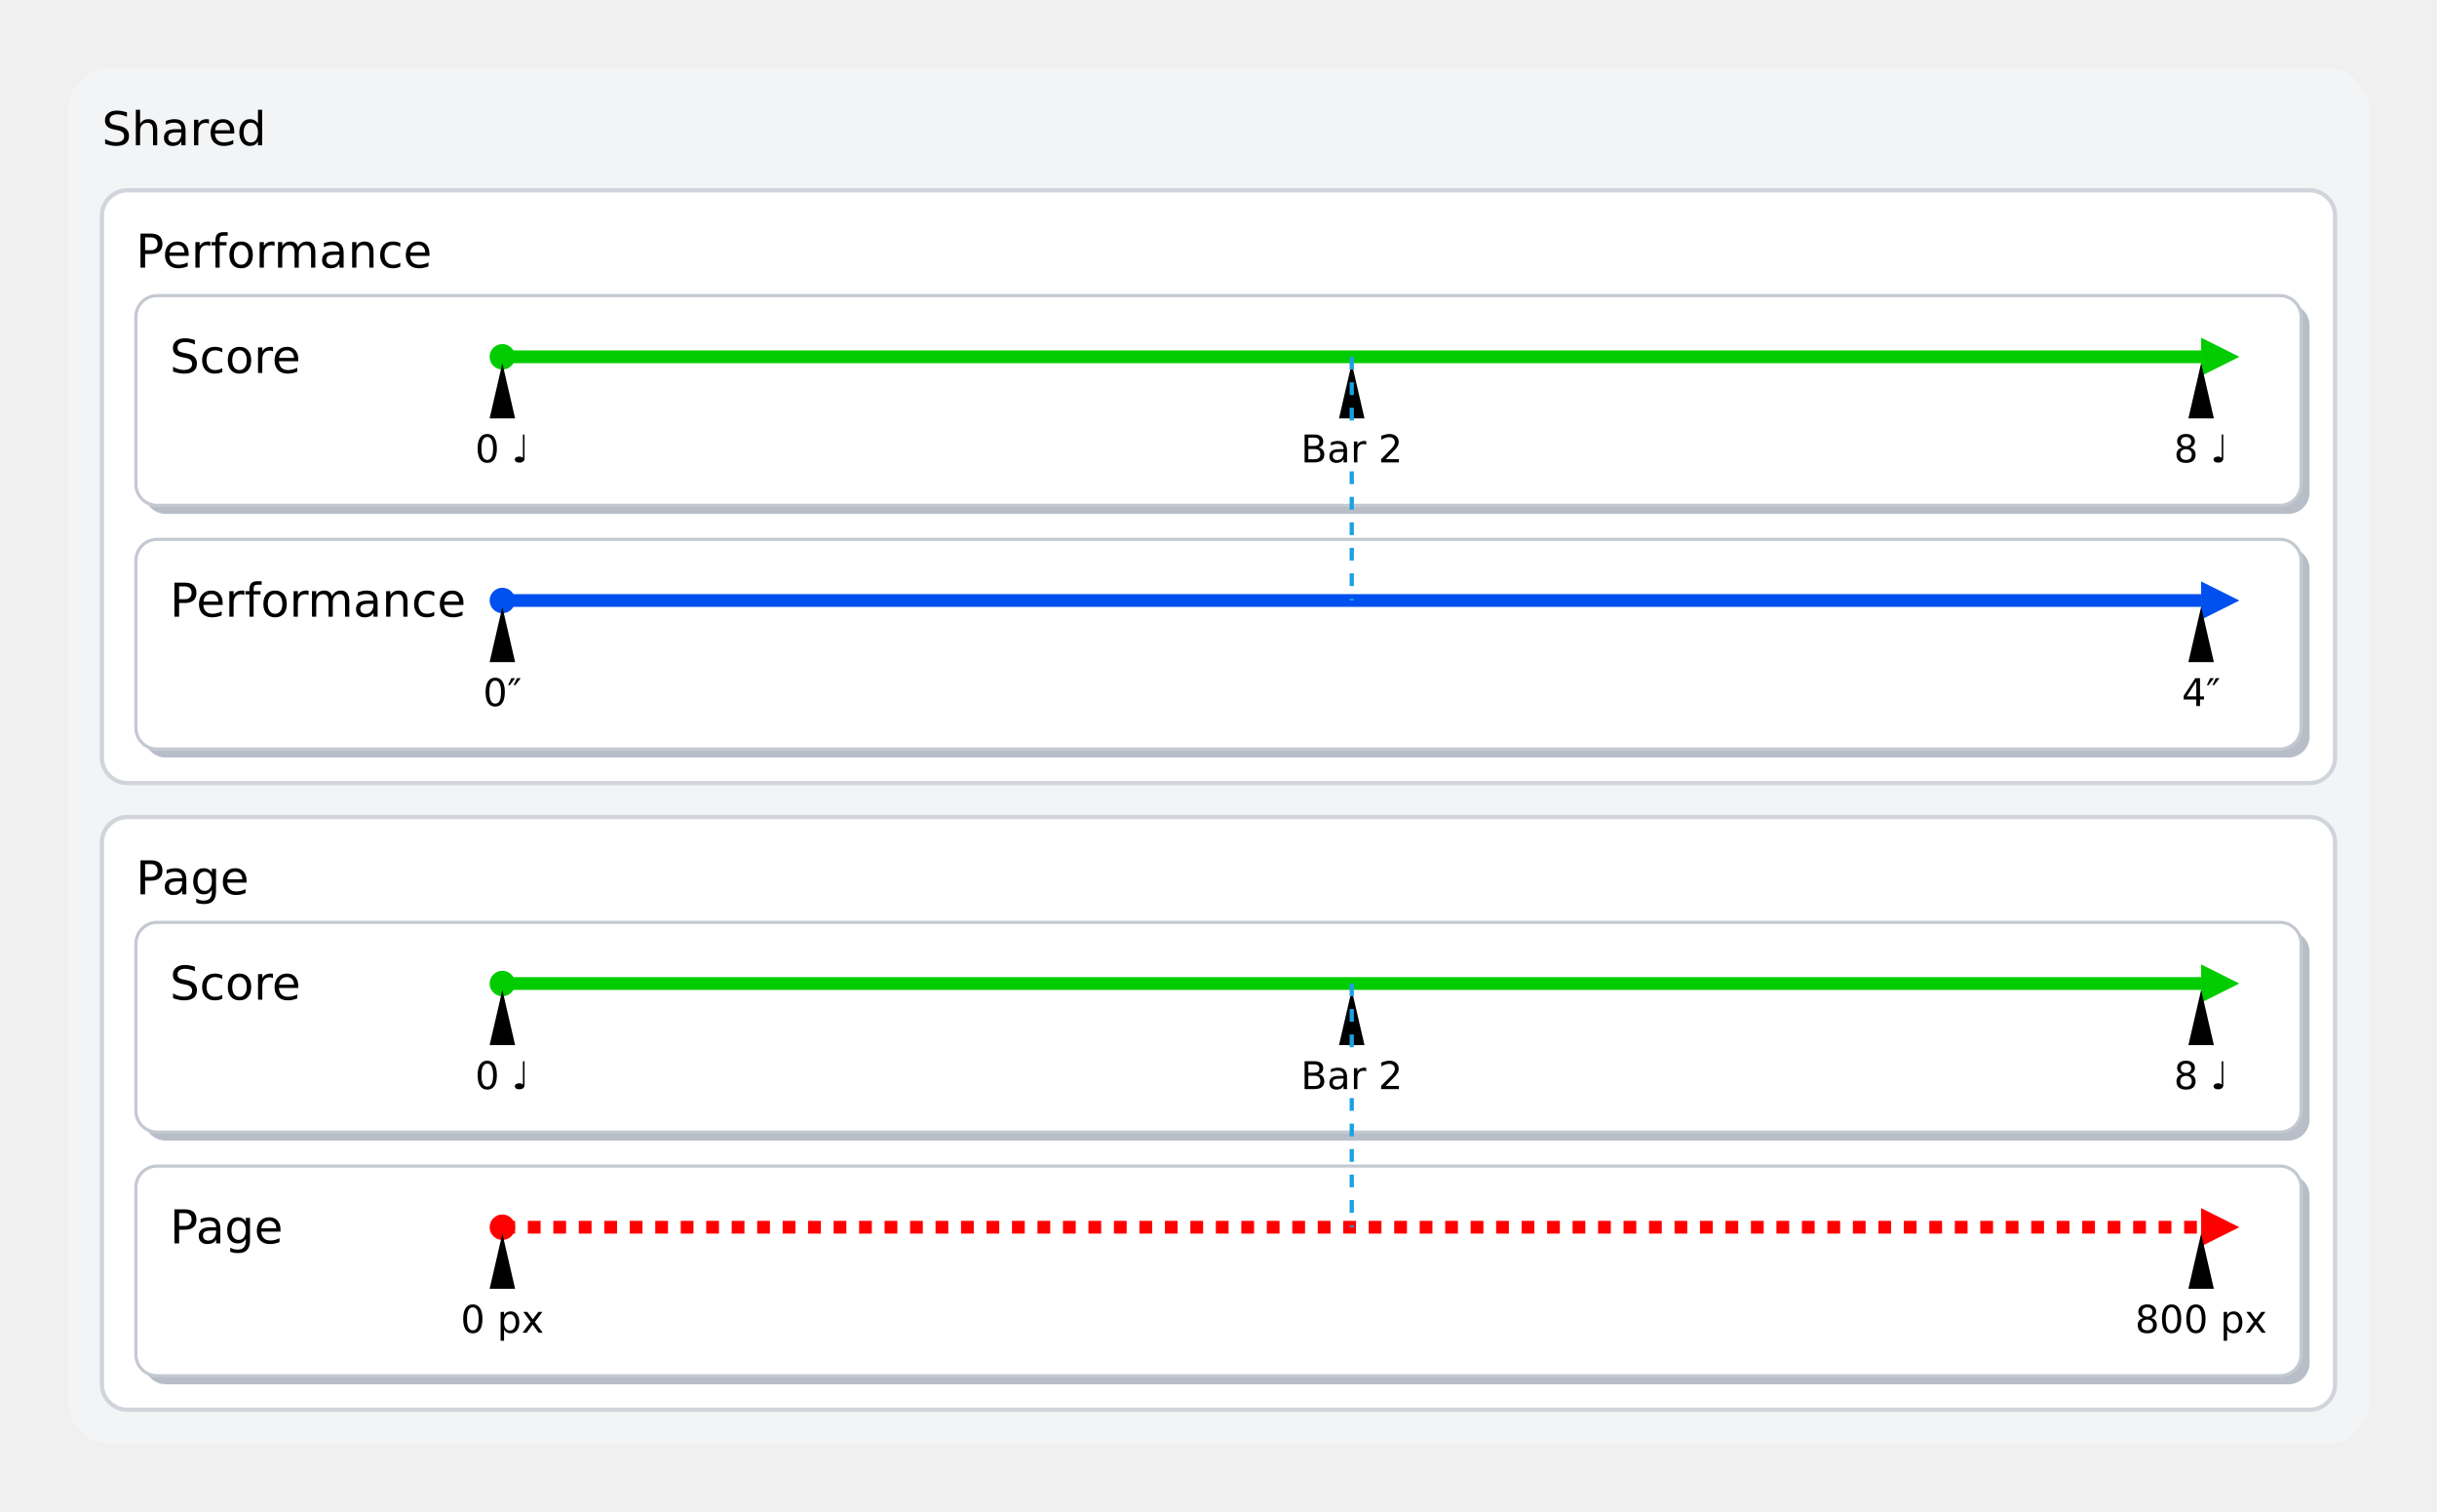
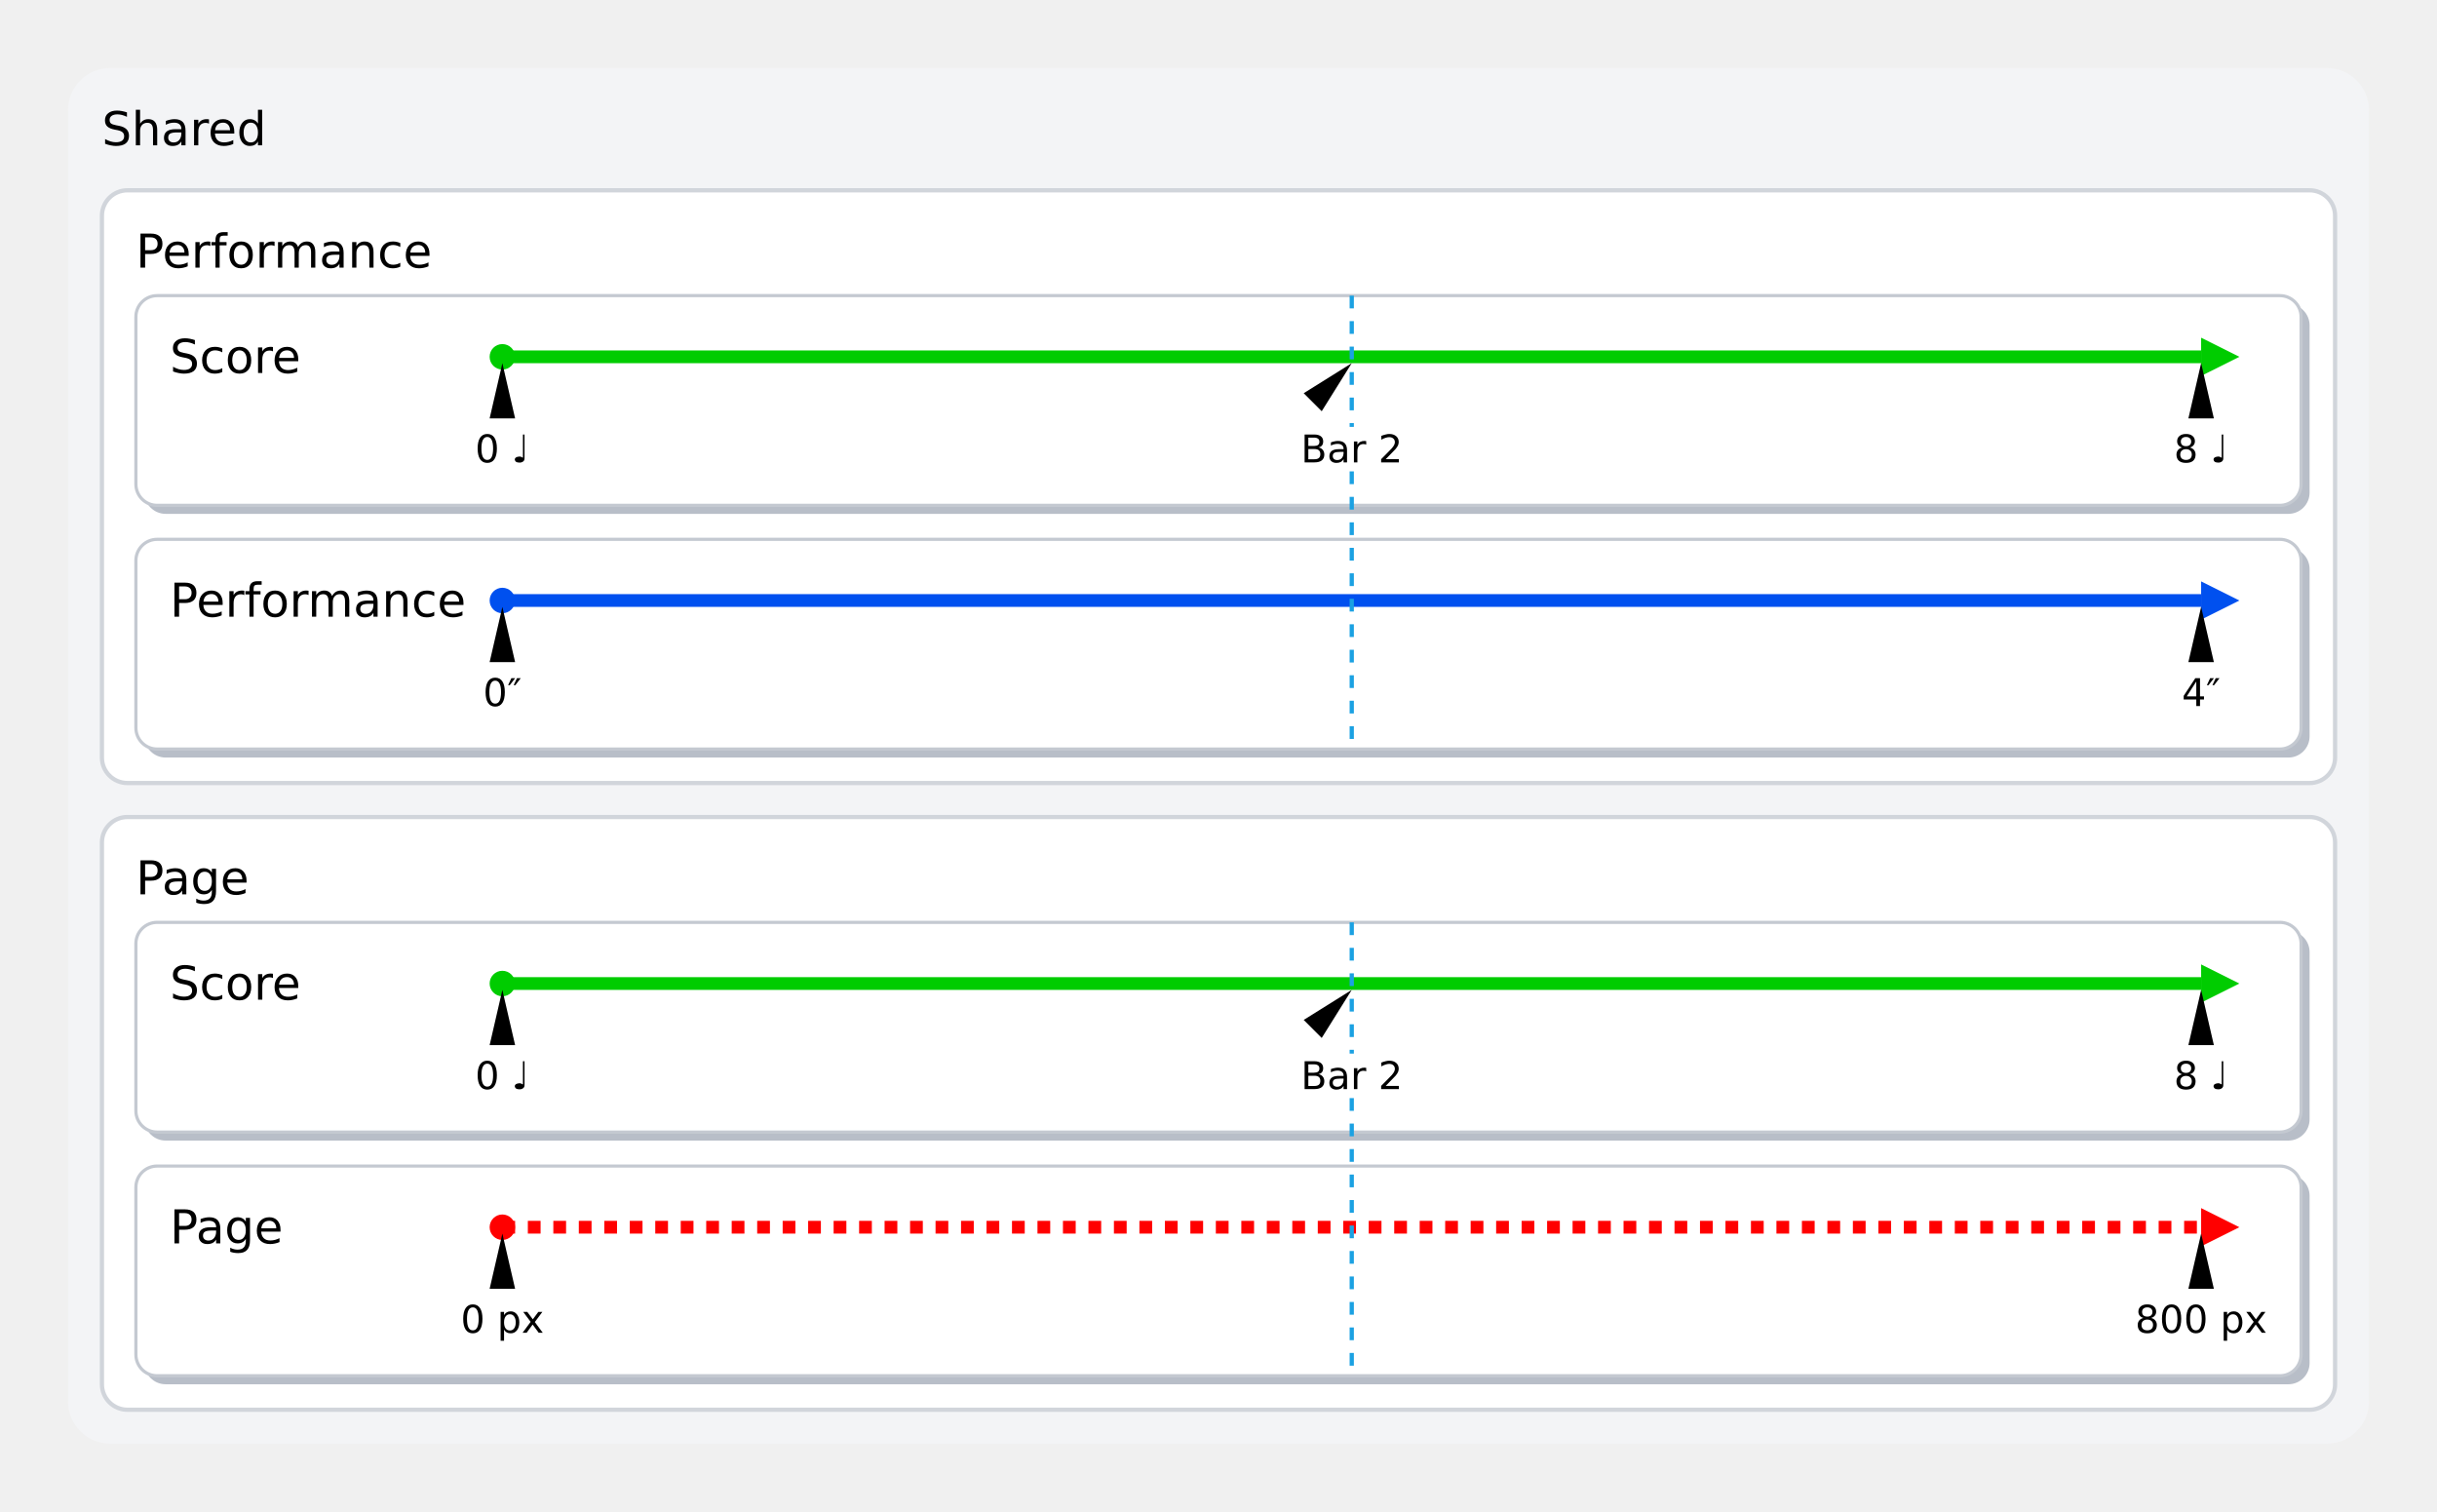
<svg xmlns="http://www.w3.org/2000/svg" width="573.831" height="355.93" viewBox="0 0 573.831 355.93" font-family="DejaVu Sans, Noto Music" text-rendering="geometricPrecision" style="font-kerning:none;font-variant-ligatures:none">
  <g transform="translate(16 16)">
    <rect x="0" y="0" width="541.831" height="323.93" rx="10" fill="#F3F4F6" />
    <text data-part="name" x="8" y="18.21" text-anchor="start" font-size="11" fill="#000000">Shared</text>
    <rect data-id="g1" x="8" y="28.805" width="525.831" height="139.562" rx="6" fill="#FFFFFF" stroke="#D1D5DB" stroke-width="1" />
    <text data-id="g1" data-part="name" x="16" y="47.015" text-anchor="start" font-size="11" fill="#000000">Performance</text>
    <rect data-id="t" data-part="card" x="18" y="55.609" width="509.831" height="49.379" rx="5" fill="#B8BEC8" />
    <rect data-id="t" data-part="card" x="16" y="53.609" width="509.831" height="49.379" rx="5" fill="#FFFFFF" stroke="#C4C9D1" stroke-width="0.75" />
    <line data-id="t" x1="102.291" y1="68.012" x2="502.291" y2="68.012" stroke="#00CC00" stroke-width="3" />
    <circle data-id="t" cx="102.291" cy="68.012" r="3" fill="#00CC00" />
    <polygon data-id="t" points="511.291,68.012 502.291,63.512 502.291,72.512" fill="#00CC00" />
    <polygon data-id="timestamp_2" points="102.291,69.512 99.291,82.512 105.291,82.512" fill="#000000" />
-     <polygon data-id="timestamp_1" points="302.291,69.512 299.291,82.512 305.291,82.512" fill="#000000" />
+     <polygon data-id="timestamp_1" points="302.291,69.512 290.978,76.583 295.221,80.825" fill="#000000" />
    <polygon data-id="timestamp_3" points="502.291,69.512 499.291,82.512 505.291,82.512" fill="#000000" />
    <text data-id="t" data-part="name" x="24" y="71.82" text-anchor="start" font-size="11" fill="#000000">Score</text>
    <text data-id="timestamp_2" data-part="coordinate" x="102.291" y="92.866" text-anchor="middle" font-size="9" fill="#000000">0 ♩</text>
    <text data-id="timestamp_1" data-part="name" x="302.291" y="92.866" text-anchor="middle" font-size="9" fill="#000000">Bar 2</text>
    <text data-id="timestamp_3" data-part="coordinate" x="502.291" y="92.866" text-anchor="middle" font-size="9" fill="#000000">8 ♩</text>
    <rect data-id="u" data-part="card" x="18" y="112.988" width="509.831" height="49.379" rx="5" fill="#B8BEC8" />
    <rect data-id="u" data-part="card" x="16" y="110.988" width="509.831" height="49.379" rx="5" fill="#FFFFFF" stroke="#C4C9D1" stroke-width="0.75" />
    <line data-id="u" x1="102.291" y1="125.391" x2="502.291" y2="125.391" stroke="#0050EF" stroke-width="3" />
    <circle data-id="u" cx="102.291" cy="125.391" r="3" fill="#0050EF" />
    <polygon data-id="u" points="511.291,125.391 502.291,120.891 502.291,129.891" fill="#0050EF" />
    <polygon data-id="timestamp_4" points="102.291,126.891 99.291,139.891 105.291,139.891" fill="#000000" />
    <polygon data-id="timestamp_5" points="502.291,126.891 499.291,139.891 505.291,139.891" fill="#000000" />
    <text data-id="u" data-part="name" x="24" y="129.199" text-anchor="start" font-size="11" fill="#000000">Performance</text>
    <text data-id="timestamp_4" data-part="coordinate" x="102.291" y="150.245" text-anchor="middle" font-size="9" fill="#000000">0″</text>
    <text data-id="timestamp_5" data-part="coordinate" x="502.291" y="150.245" text-anchor="middle" font-size="9" fill="#000000">4″</text>
    <rect data-id="g2" x="8" y="176.367" width="525.831" height="139.562" rx="6" fill="#FFFFFF" stroke="#D1D5DB" stroke-width="1" />
    <text data-id="g2" data-part="name" x="16" y="194.578" text-anchor="start" font-size="11" fill="#000000">Page</text>
    <rect data-id="t" data-part="card" x="18" y="203.172" width="509.831" height="49.379" rx="5" fill="#B8BEC8" />
    <rect data-id="t" data-part="card" x="16" y="201.172" width="509.831" height="49.379" rx="5" fill="#FFFFFF" stroke="#C4C9D1" stroke-width="0.75" />
    <line data-id="t" x1="102.291" y1="215.574" x2="502.291" y2="215.574" stroke="#00CC00" stroke-width="3" />
    <circle data-id="t" cx="102.291" cy="215.574" r="3" fill="#00CC00" />
    <polygon data-id="t" points="511.291,215.574 502.291,211.074 502.291,220.074" fill="#00CC00" />
    <polygon data-id="timestamp_2" points="102.291,217.074 99.291,230.074 105.291,230.074" fill="#000000" />
-     <polygon data-id="timestamp_1" points="302.291,217.074 299.291,230.074 305.291,230.074" fill="#000000" />
+     <polygon data-id="timestamp_1" points="302.291,217.074 290.978,224.145 295.221,228.388" fill="#000000" />
    <polygon data-id="timestamp_3" points="502.291,217.074 499.291,230.074 505.291,230.074" fill="#000000" />
    <text data-id="t" data-part="name" x="24" y="219.382" text-anchor="start" font-size="11" fill="#000000">Score</text>
    <text data-id="timestamp_2" data-part="coordinate" x="102.291" y="240.428" text-anchor="middle" font-size="9" fill="#000000">0 ♩</text>
    <text data-id="timestamp_1" data-part="name" x="302.291" y="240.428" text-anchor="middle" font-size="9" fill="#000000">Bar 2</text>
    <text data-id="timestamp_3" data-part="coordinate" x="502.291" y="240.428" text-anchor="middle" font-size="9" fill="#000000">8 ♩</text>
    <rect data-id="v" data-part="card" x="18" y="260.551" width="509.831" height="49.379" rx="5" fill="#B8BEC8" />
    <rect data-id="v" data-part="card" x="16" y="258.551" width="509.831" height="49.379" rx="5" fill="#FFFFFF" stroke="#C4C9D1" stroke-width="0.75" />
    <line data-id="v" x1="102.291" y1="272.953" x2="502.291" y2="272.953" stroke="#FF0000" stroke-width="3" stroke-dasharray="3 3" />
    <circle data-id="v" cx="102.291" cy="272.953" r="3" fill="#FF0000" />
    <polygon data-id="v" points="511.291,272.953 502.291,268.453 502.291,277.453" fill="#FF0000" />
    <polygon data-id="timestamp_6" points="102.291,274.453 99.291,287.453 105.291,287.453" fill="#000000" />
    <polygon data-id="timestamp_7" points="502.291,274.453 499.291,287.453 505.291,287.453" fill="#000000" />
    <text data-id="v" data-part="name" x="24" y="276.761" text-anchor="start" font-size="11" fill="#000000">Page</text>
    <text data-id="timestamp_6" data-part="coordinate" x="102.291" y="297.807" text-anchor="middle" font-size="9" fill="#000000">0 px</text>
    <text data-id="timestamp_7" data-part="coordinate" x="502.291" y="297.807" text-anchor="middle" font-size="9" fill="#000000">800 px</text>
-     <line data-id="timestamp_1" data-part="line" x1="302.291" y1="68.012" x2="302.291" y2="84.512" stroke="#1BA1E2" stroke-width="1" stroke-dasharray="3 3" />
-     <line data-id="timestamp_1" data-part="line" x1="302.291" y1="94.988" x2="302.291" y2="125.391" stroke="#1BA1E2" stroke-width="1" stroke-dasharray="3 3" />
-     <line data-id="timestamp_1" data-part="line" x1="302.291" y1="215.574" x2="302.291" y2="232.074" stroke="#1BA1E2" stroke-width="1" stroke-dasharray="3 3" />
-     <line data-id="timestamp_1" data-part="line" x1="302.291" y1="242.551" x2="302.291" y2="272.953" stroke="#1BA1E2" stroke-width="1" stroke-dasharray="3 3" />
+     <line data-id="timestamp_1" data-part="line" x1="302.291" y1="53.609" x2="302.291" y2="84.512" stroke="#1BA1E2" stroke-width="1" stroke-dasharray="3 3" />
+     <line data-id="timestamp_1" data-part="line" x1="302.291" y1="94.988" x2="302.291" y2="160.367" stroke="#1BA1E2" stroke-width="1" stroke-dasharray="3 3" />
+     <line data-id="timestamp_1" data-part="line" x1="302.291" y1="201.172" x2="302.291" y2="232.074" stroke="#1BA1E2" stroke-width="1" stroke-dasharray="3 3" />
+     <line data-id="timestamp_1" data-part="line" x1="302.291" y1="242.551" x2="302.291" y2="307.93" stroke="#1BA1E2" stroke-width="1" stroke-dasharray="3 3" />
  </g>
</svg>
